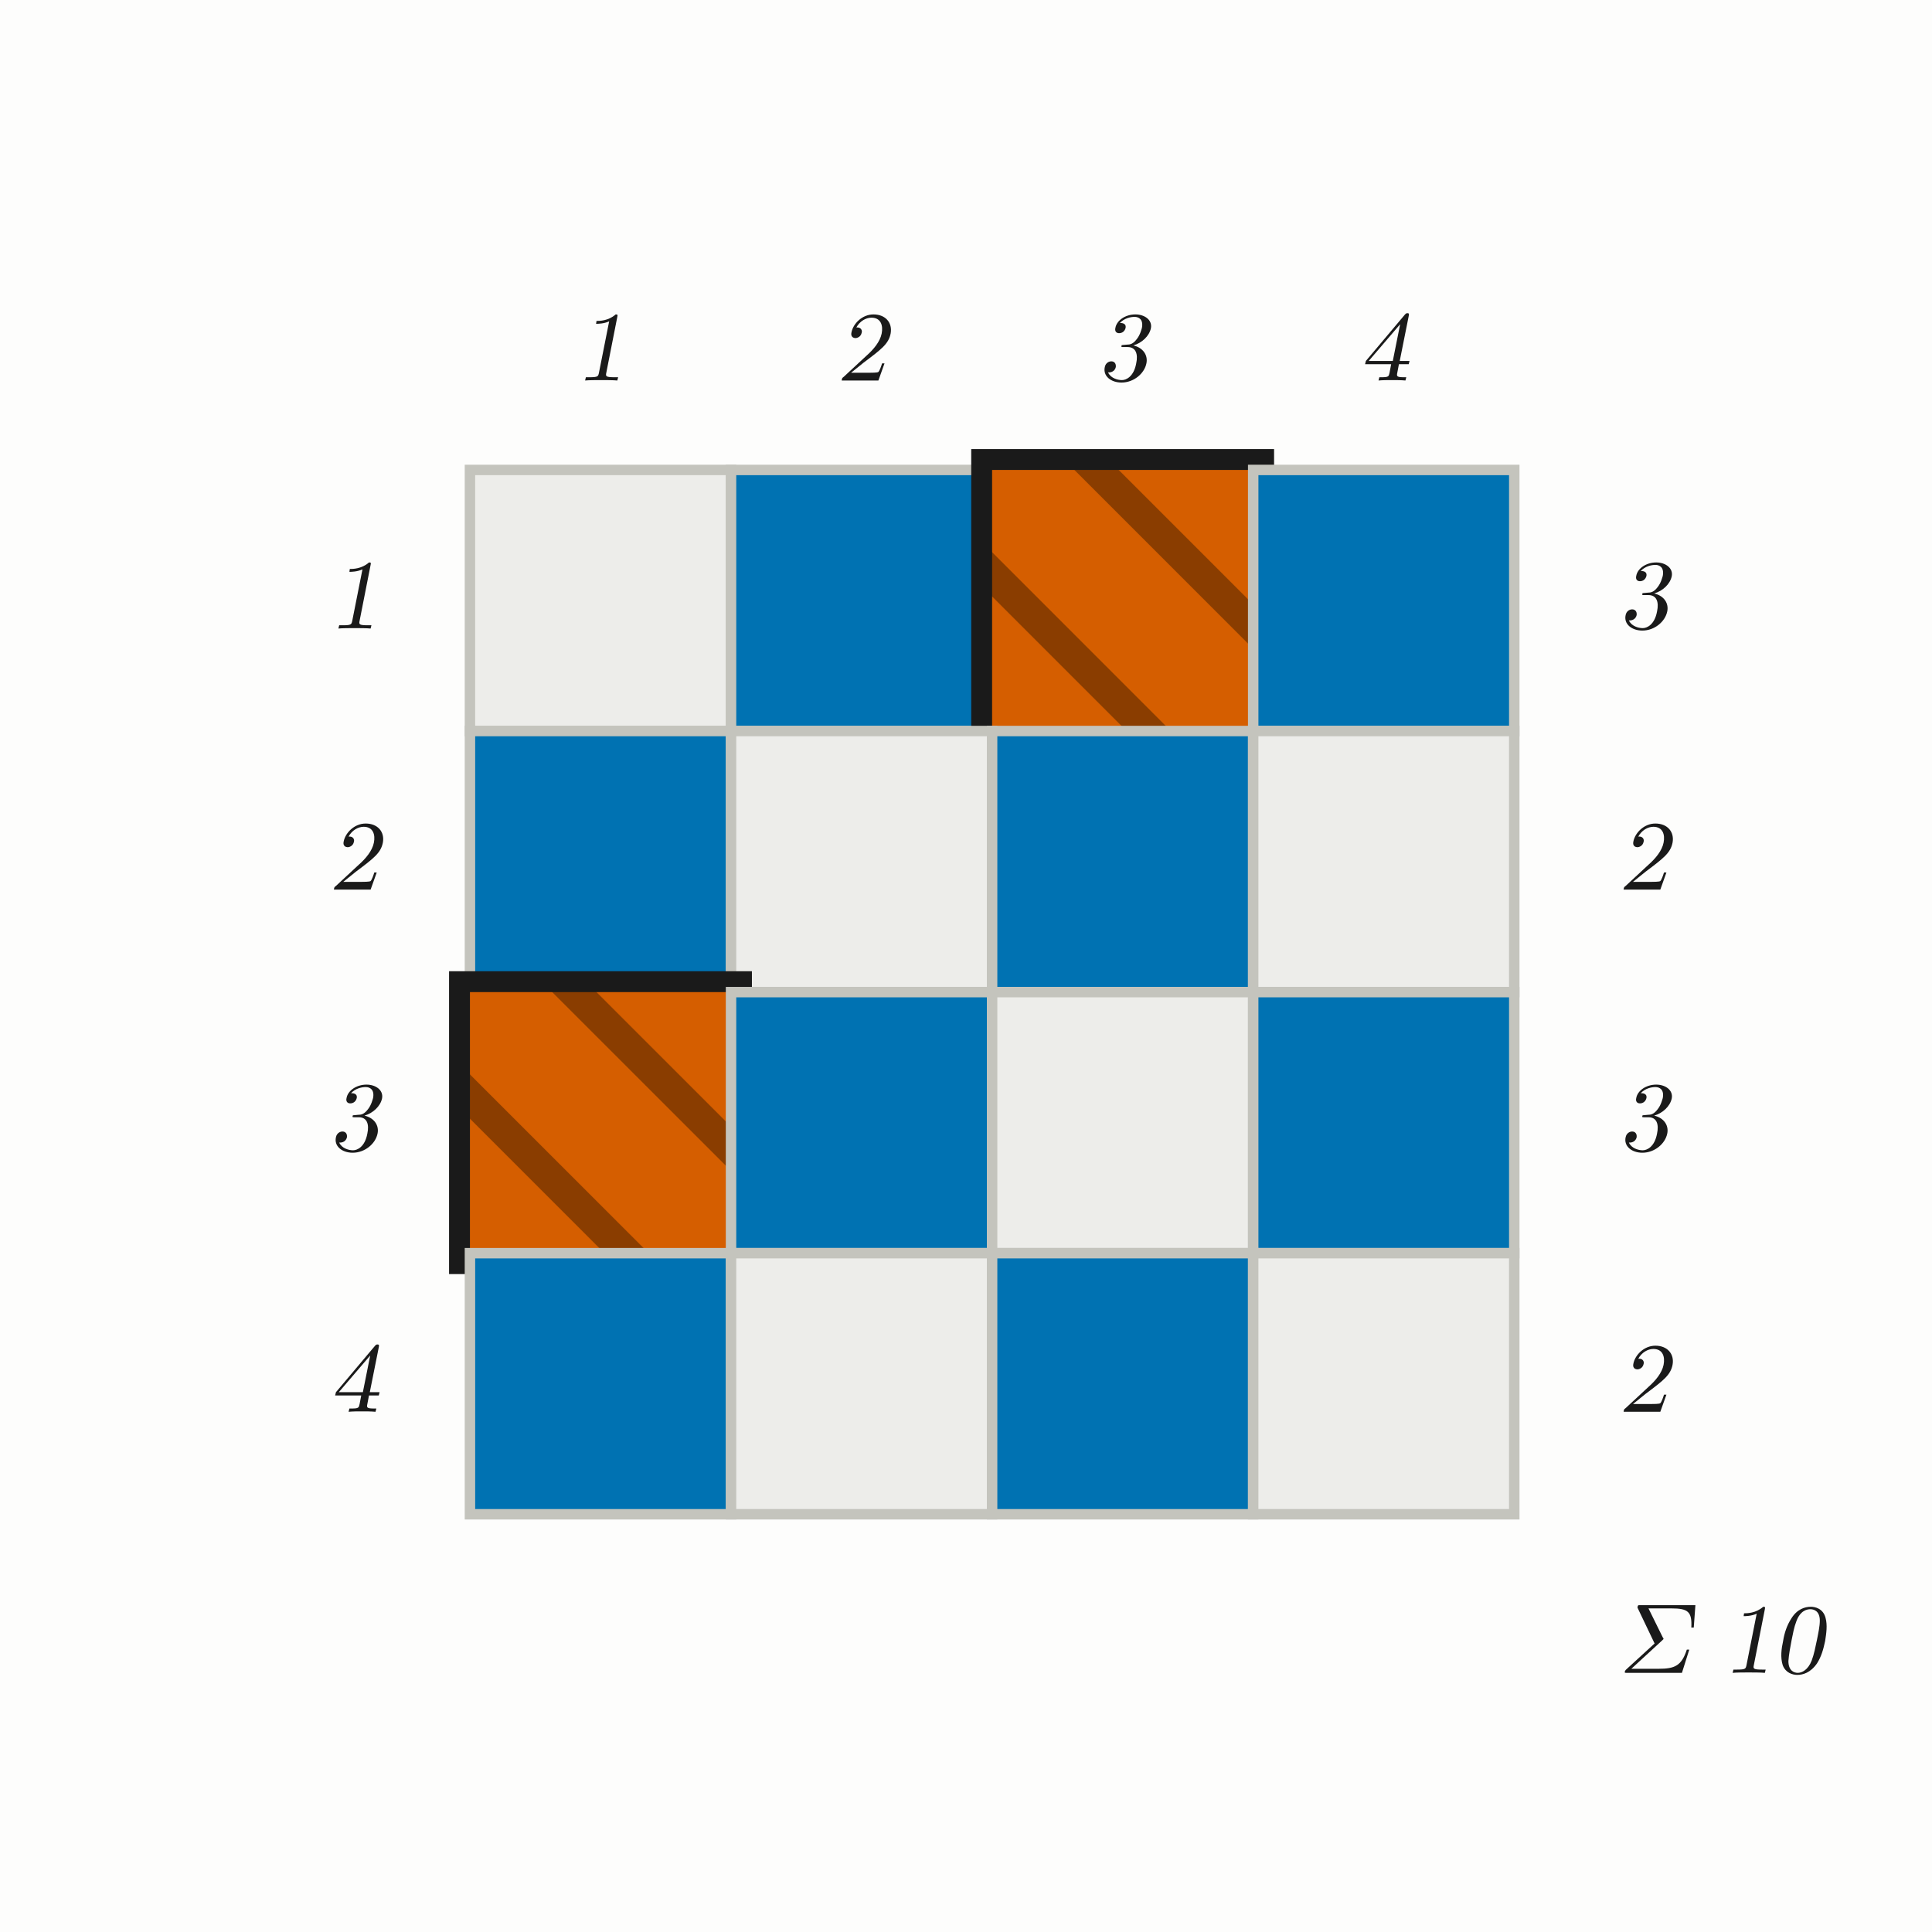
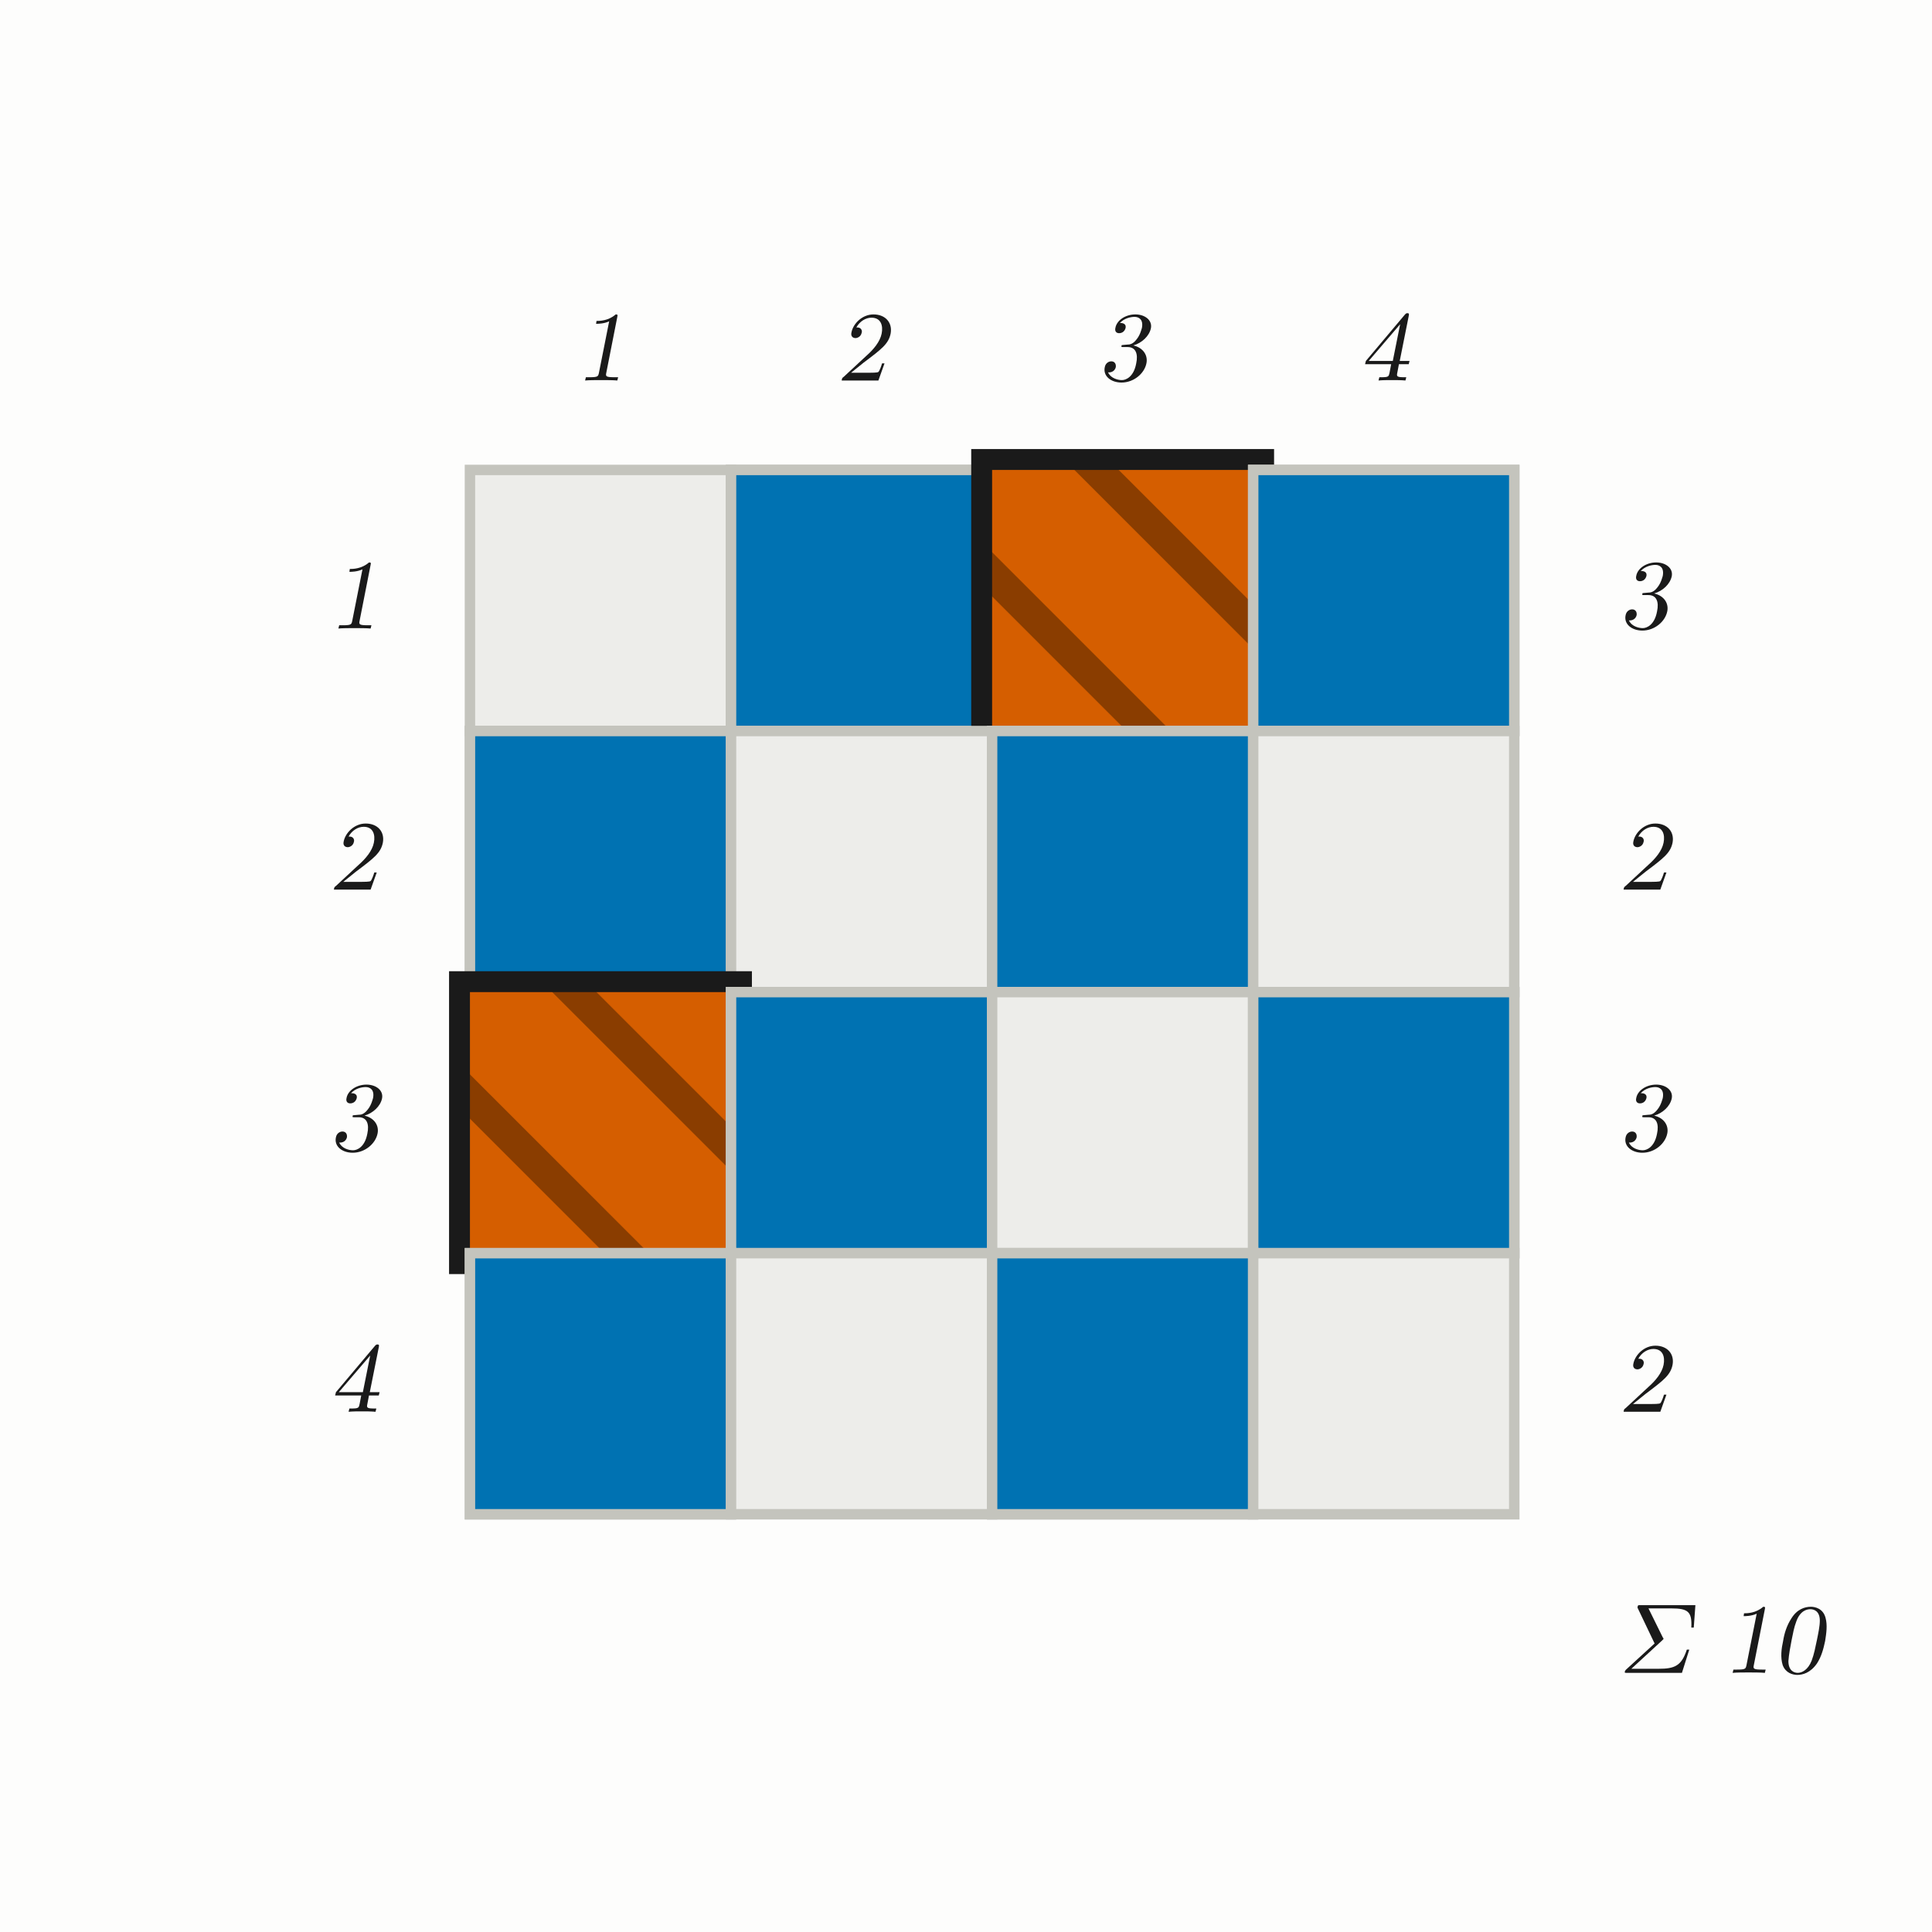
<svg xmlns="http://www.w3.org/2000/svg" viewBox="-18 -18 74 74">
  <rect fill="#FDFDFC" height="74" width="74" x="-18" y="-18" />
  <defs>
    <pattern height="8" id="cv-pat-1" patternUnits="userSpaceOnUse" width="8">
      <rect fill="#0072B2" height="8" width="8" />
    </pattern>
    <pattern height="8" id="cv-pat-2" patternUnits="userSpaceOnUse" width="8">
      <rect fill="#9ED9F5" height="8" width="8" />
      <line stroke="#3E8BB5" stroke-width="1.2" x1="0" x2="8" y1="8" y2="0" />
      <line stroke="#3E8BB5" stroke-width="1.2" x1="-1" x2="1" y1="1" y2="-1" />
      <line stroke="#3E8BB5" stroke-width="1.2" x1="7" x2="9" y1="9" y2="7" />
    </pattern>
    <pattern height="8" id="cv-pat-3" patternUnits="userSpaceOnUse" width="8">
      <rect fill="#D55E00" height="8" width="8" />
      <line stroke="#8A3D00" stroke-width="1.2" x1="0" x2="8" y1="0" y2="8" />
      <line stroke="#8A3D00" stroke-width="1.2" x1="-1" x2="1" y1="7" y2="9" />
      <line stroke="#8A3D00" stroke-width="1.2" x1="7" x2="9" y1="-1" y2="1" />
    </pattern>
    <pattern height="8" id="cv-pat-4" patternUnits="userSpaceOnUse" width="8">
      <rect fill="#009E73" height="8" width="8" />
      <circle cx="4" cy="4" fill="#006147" r="1.4" />
    </pattern>
    <pattern height="8" id="cv-pat-5" patternUnits="userSpaceOnUse" width="8">
      <rect fill="#E69F00" height="8" width="8" />
      <line stroke="#9A6B00" stroke-width="1.2" x1="0" x2="8" y1="4" y2="4" />
      <line stroke="#9A6B00" stroke-width="1.2" x1="4" x2="4" y1="0" y2="8" />
    </pattern>
    <pattern height="8" id="cv-pat-6" patternUnits="userSpaceOnUse" width="8">
      <rect fill="#CC79A7" height="8" width="8" />
      <line stroke="#8A4E70" stroke-width="1.2" x1="0" x2="8" y1="4" y2="4" />
    </pattern>
    <pattern height="8" id="cv-pat-7" patternUnits="userSpaceOnUse" width="8">
      <rect fill="#F0E442" height="8" width="8" />
      <line stroke="#9C9400" stroke-width="1.2" x1="4" x2="4" y1="0" y2="8" />
    </pattern>
    <pattern height="8" id="cv-pat-8" patternUnits="userSpaceOnUse" width="8">
      <rect fill="#3A3A3A" height="8" width="8" />
      <line stroke="#000000" stroke-width="1.2" x1="0" x2="8" y1="0" y2="8" />
      <line stroke="#000000" stroke-width="1.2" x1="0" x2="8" y1="8" y2="0" />
    </pattern>
  </defs>
  <g class="cv-matrix">
    <text dominant-baseline="middle" fill="#1A1A1A" font-family="'KaTeX_Main', 'Latin Modern Math', serif" font-size="3.8" font-style="italic" text-anchor="middle" x="5" y="-4.5">1</text>
    <text dominant-baseline="middle" fill="#1A1A1A" font-family="'KaTeX_Main', 'Latin Modern Math', serif" font-size="3.8" font-style="italic" text-anchor="end" x="-3.5" y="5">1</text>
    <text dominant-baseline="middle" fill="#1A1A1A" font-family="'KaTeX_Main', 'Latin Modern Math', serif" font-size="3.8" font-style="italic" text-anchor="middle" x="15" y="-4.5">2</text>
    <text dominant-baseline="middle" fill="#1A1A1A" font-family="'KaTeX_Main', 'Latin Modern Math', serif" font-size="3.8" font-style="italic" text-anchor="end" x="-3.5" y="15">2</text>
    <text dominant-baseline="middle" fill="#1A1A1A" font-family="'KaTeX_Main', 'Latin Modern Math', serif" font-size="3.8" font-style="italic" text-anchor="middle" x="25" y="-4.5">3</text>
    <text dominant-baseline="middle" fill="#1A1A1A" font-family="'KaTeX_Main', 'Latin Modern Math', serif" font-size="3.8" font-style="italic" text-anchor="end" x="-3.5" y="25">3</text>
    <text dominant-baseline="middle" fill="#1A1A1A" font-family="'KaTeX_Main', 'Latin Modern Math', serif" font-size="3.8" font-style="italic" text-anchor="middle" x="35" y="-4.5">4</text>
    <text dominant-baseline="middle" fill="#1A1A1A" font-family="'KaTeX_Main', 'Latin Modern Math', serif" font-size="3.8" font-style="italic" text-anchor="end" x="-3.5" y="35">4</text>
    <rect fill="#EDEDEA" height="10" stroke="#C4C4BD" stroke-width="0.4" width="10" x="0" y="0" />
+     <rect fill="#EDEDEA" height="10" stroke="#C4C4BD" stroke-width="0.4" width="10" x="10" y="0" />
    <rect data-el="ev1v2" fill="url(#cv-pat-1)" height="10" stroke="#C4C4BD" stroke-width="0.4" width="10" x="10" y="0" />
+     <rect fill="#EDEDEA" height="10" stroke="#C4C4BD" stroke-width="0.4" width="10" x="20" y="0" />
    <rect data-el="ev1v3" fill="url(#cv-pat-3)" height="10" paint-order="stroke" stroke="#1A1A1A" stroke-width="1.6" width="10" x="20" y="0" />
+     <rect fill="#EDEDEA" height="10" stroke="#C4C4BD" stroke-width="0.4" width="10" x="30" y="0" />
    <rect data-el="ev4v1" fill="url(#cv-pat-1)" height="10" stroke="#C4C4BD" stroke-width="0.4" width="10" x="30" y="0" />
+     <rect fill="#EDEDEA" height="10" stroke="#C4C4BD" stroke-width="0.4" width="10" x="0" y="10" />
    <rect data-el="ev1v2" fill="url(#cv-pat-1)" height="10" stroke="#C4C4BD" stroke-width="0.4" width="10" x="0" y="10" />
    <rect fill="#EDEDEA" height="10" stroke="#C4C4BD" stroke-width="0.4" width="10" x="10" y="10" />
+     <rect fill="#EDEDEA" height="10" stroke="#C4C4BD" stroke-width="0.4" width="10" x="20" y="10" />
    <rect data-el="ev2v3" fill="url(#cv-pat-1)" height="10" stroke="#C4C4BD" stroke-width="0.4" width="10" x="20" y="10" />
    <rect fill="#EDEDEA" height="10" stroke="#C4C4BD" stroke-width="0.4" width="10" x="30" y="10" />
+     <rect fill="#EDEDEA" height="10" stroke="#C4C4BD" stroke-width="0.4" width="10" x="0" y="20" />
    <rect data-el="ev1v3" fill="url(#cv-pat-3)" height="10" paint-order="stroke" stroke="#1A1A1A" stroke-width="1.6" width="10" x="0" y="20" />
+     <rect fill="#EDEDEA" height="10" stroke="#C4C4BD" stroke-width="0.4" width="10" x="10" y="20" />
    <rect data-el="ev2v3" fill="url(#cv-pat-1)" height="10" stroke="#C4C4BD" stroke-width="0.4" width="10" x="10" y="20" />
    <rect fill="#EDEDEA" height="10" stroke="#C4C4BD" stroke-width="0.4" width="10" x="20" y="20" />
+     <rect fill="#EDEDEA" height="10" stroke="#C4C4BD" stroke-width="0.4" width="10" x="30" y="20" />
    <rect data-el="ev3v4" fill="url(#cv-pat-1)" height="10" stroke="#C4C4BD" stroke-width="0.4" width="10" x="30" y="20" />
+     <rect fill="#EDEDEA" height="10" stroke="#C4C4BD" stroke-width="0.4" width="10" x="0" y="30" />
    <rect data-el="ev4v1" fill="url(#cv-pat-1)" height="10" stroke="#C4C4BD" stroke-width="0.4" width="10" x="0" y="30" />
    <rect fill="#EDEDEA" height="10" stroke="#C4C4BD" stroke-width="0.4" width="10" x="10" y="30" />
+     <rect fill="#EDEDEA" height="10" stroke="#C4C4BD" stroke-width="0.4" width="10" x="20" y="30" />
    <rect data-el="ev3v4" fill="url(#cv-pat-1)" height="10" stroke="#C4C4BD" stroke-width="0.4" width="10" x="20" y="30" />
    <rect fill="#EDEDEA" height="10" stroke="#C4C4BD" stroke-width="0.4" width="10" x="30" y="30" />
    <text dominant-baseline="middle" fill="#1A1A1A" font-family="'KaTeX_Main', 'Latin Modern Math', serif" font-size="3.8" font-style="italic" text-anchor="start" x="44" y="5">3</text>
    <text dominant-baseline="middle" fill="#1A1A1A" font-family="'KaTeX_Main', 'Latin Modern Math', serif" font-size="3.8" font-style="italic" text-anchor="start" x="44" y="15">2</text>
    <text dominant-baseline="middle" fill="#1A1A1A" font-family="'KaTeX_Main', 'Latin Modern Math', serif" font-size="3.8" font-style="italic" text-anchor="start" x="44" y="25">3</text>
    <text dominant-baseline="middle" fill="#1A1A1A" font-family="'KaTeX_Main', 'Latin Modern Math', serif" font-size="3.8" font-style="italic" text-anchor="start" x="44" y="35">2</text>
    <text dominant-baseline="middle" fill="#1A1A1A" font-family="'KaTeX_Main', 'Latin Modern Math', serif" font-size="3.8" font-style="italic" text-anchor="start" x="44" y="45">Σ 10</text>
    <rect fill="none" height="10" width="40" x="0" y="0" />
    <rect data-el="v1" fill="none" height="40" width="10" x="0" y="0" />
    <rect fill="none" height="10" width="40" x="0" y="10" />
    <rect data-el="v2" fill="none" height="40" width="10" x="10" y="0" />
    <rect fill="none" height="10" width="40" x="0" y="20" />
    <rect data-el="v3" fill="none" height="40" width="10" x="20" y="0" />
    <rect fill="none" height="10" width="40" x="0" y="30" />
    <rect data-el="v4" fill="none" height="40" width="10" x="30" y="0" />
  </g>
</svg>
